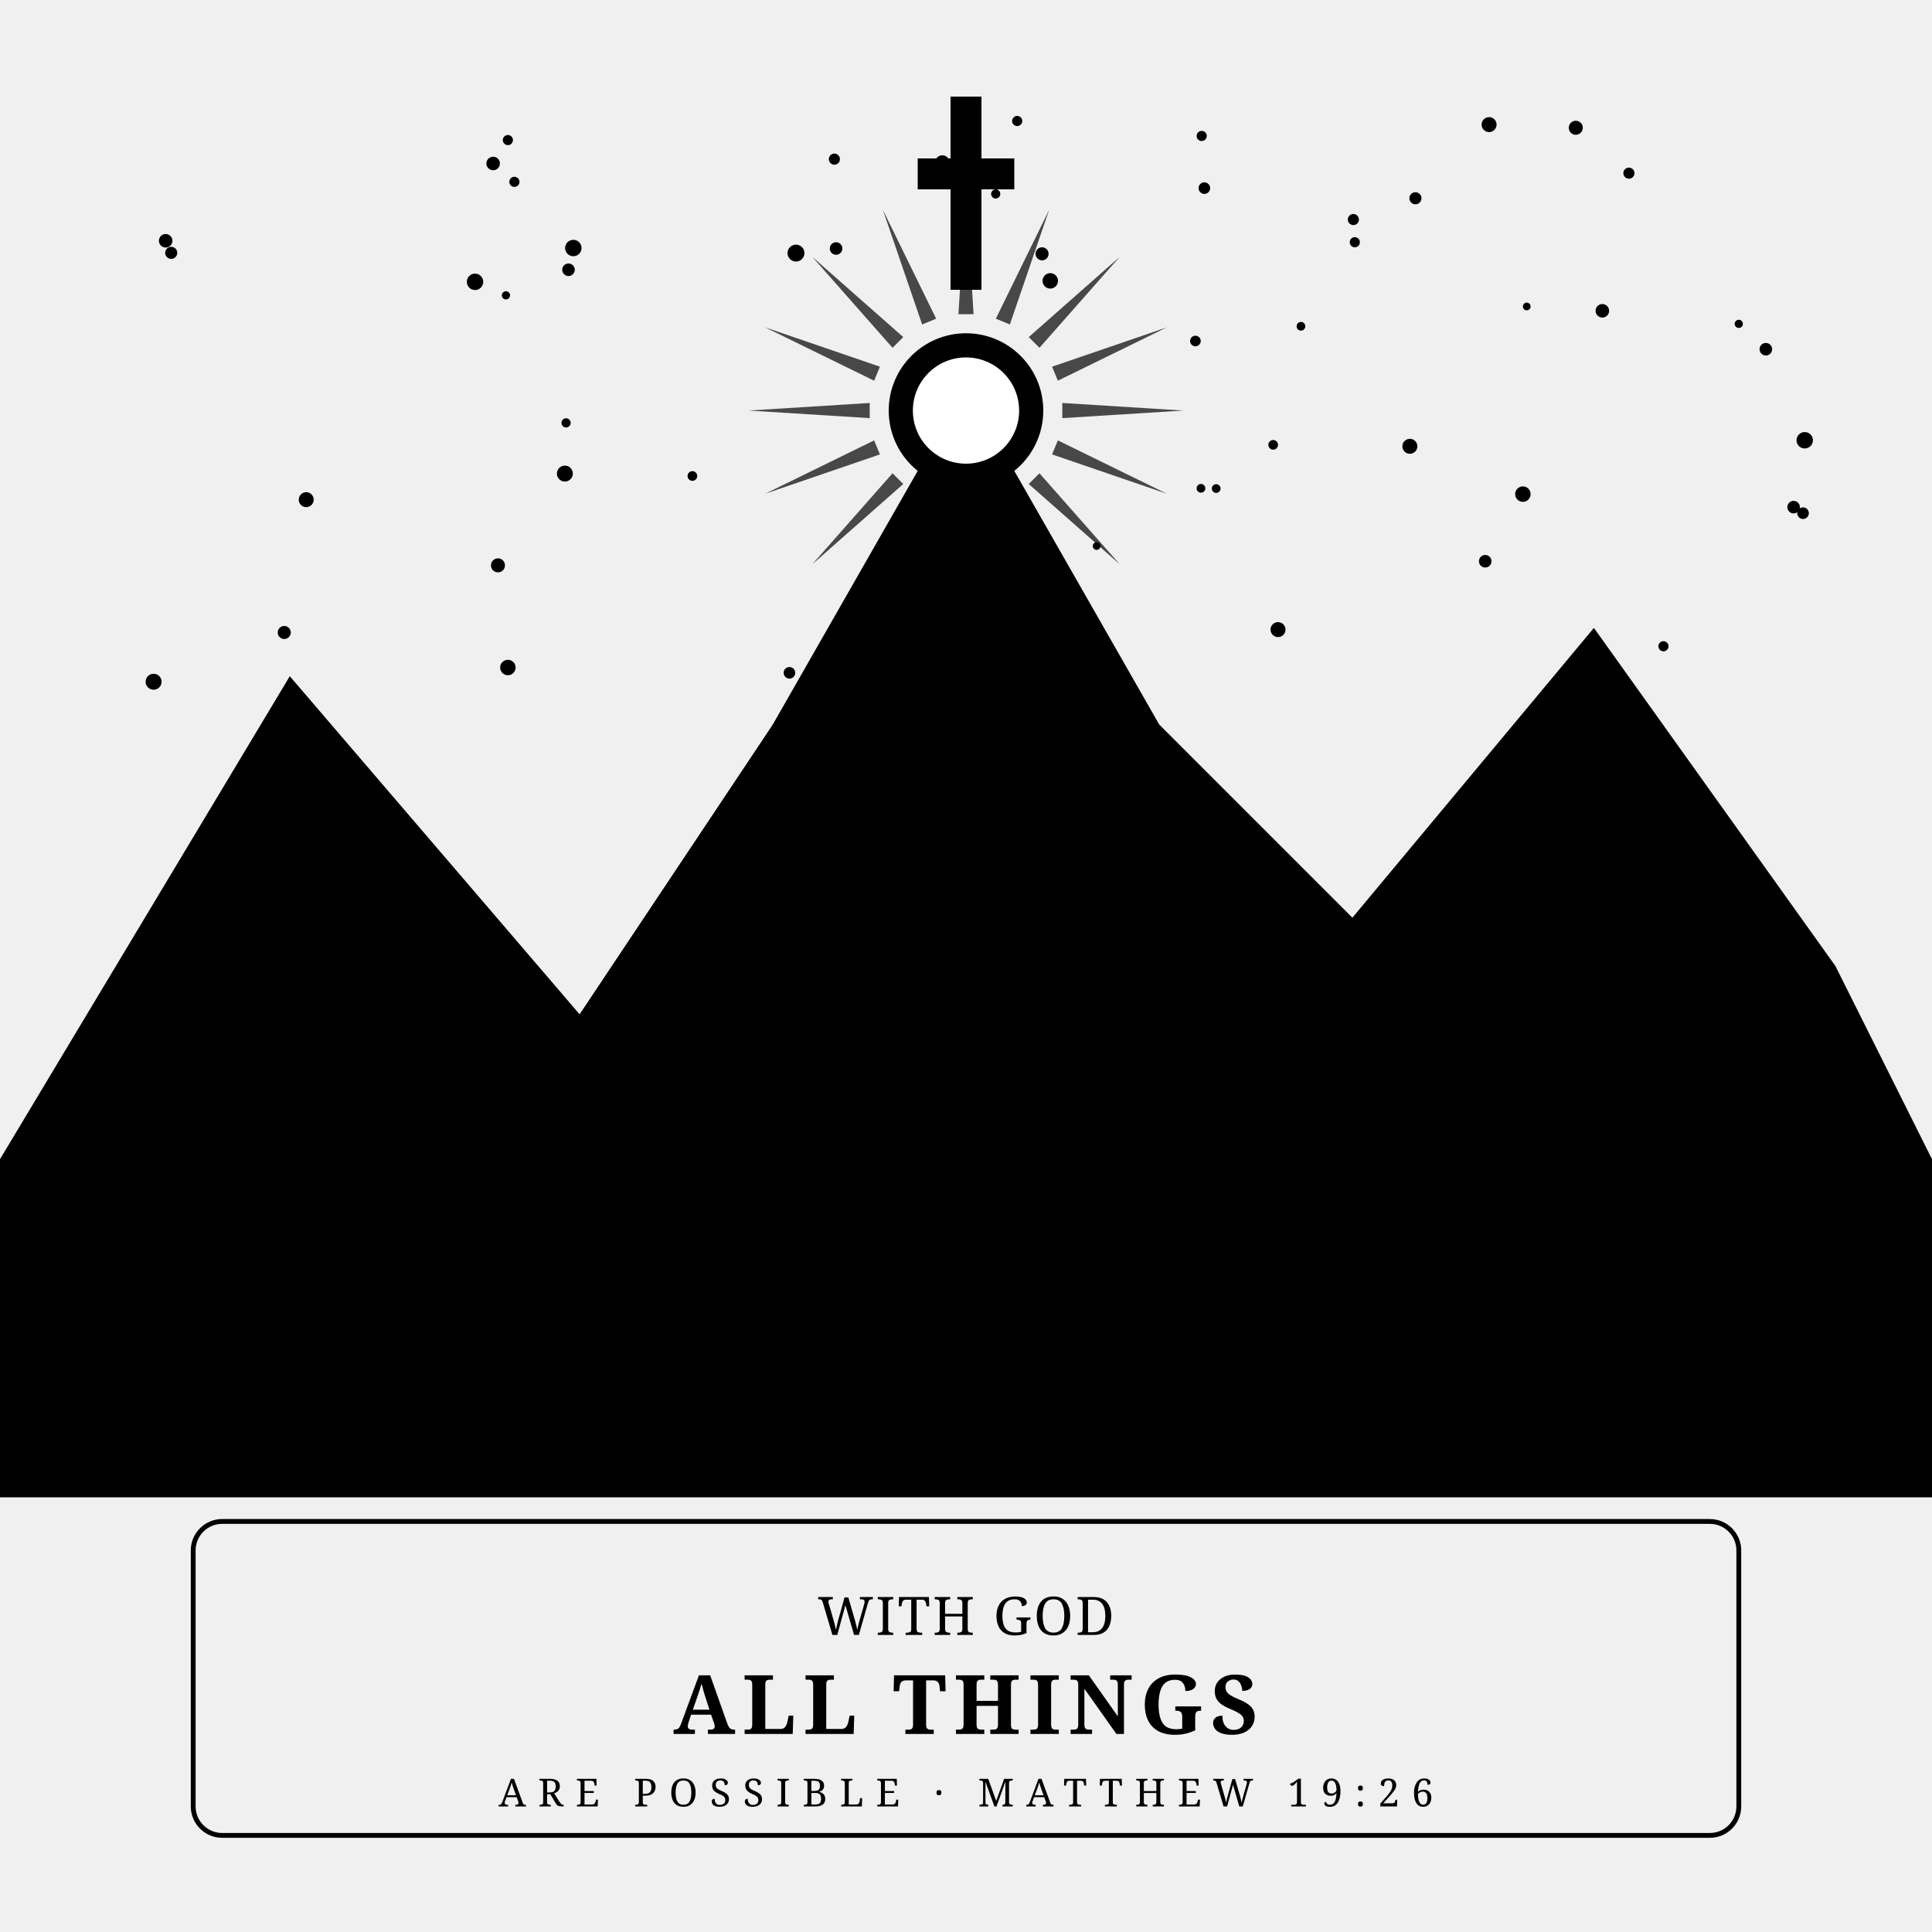
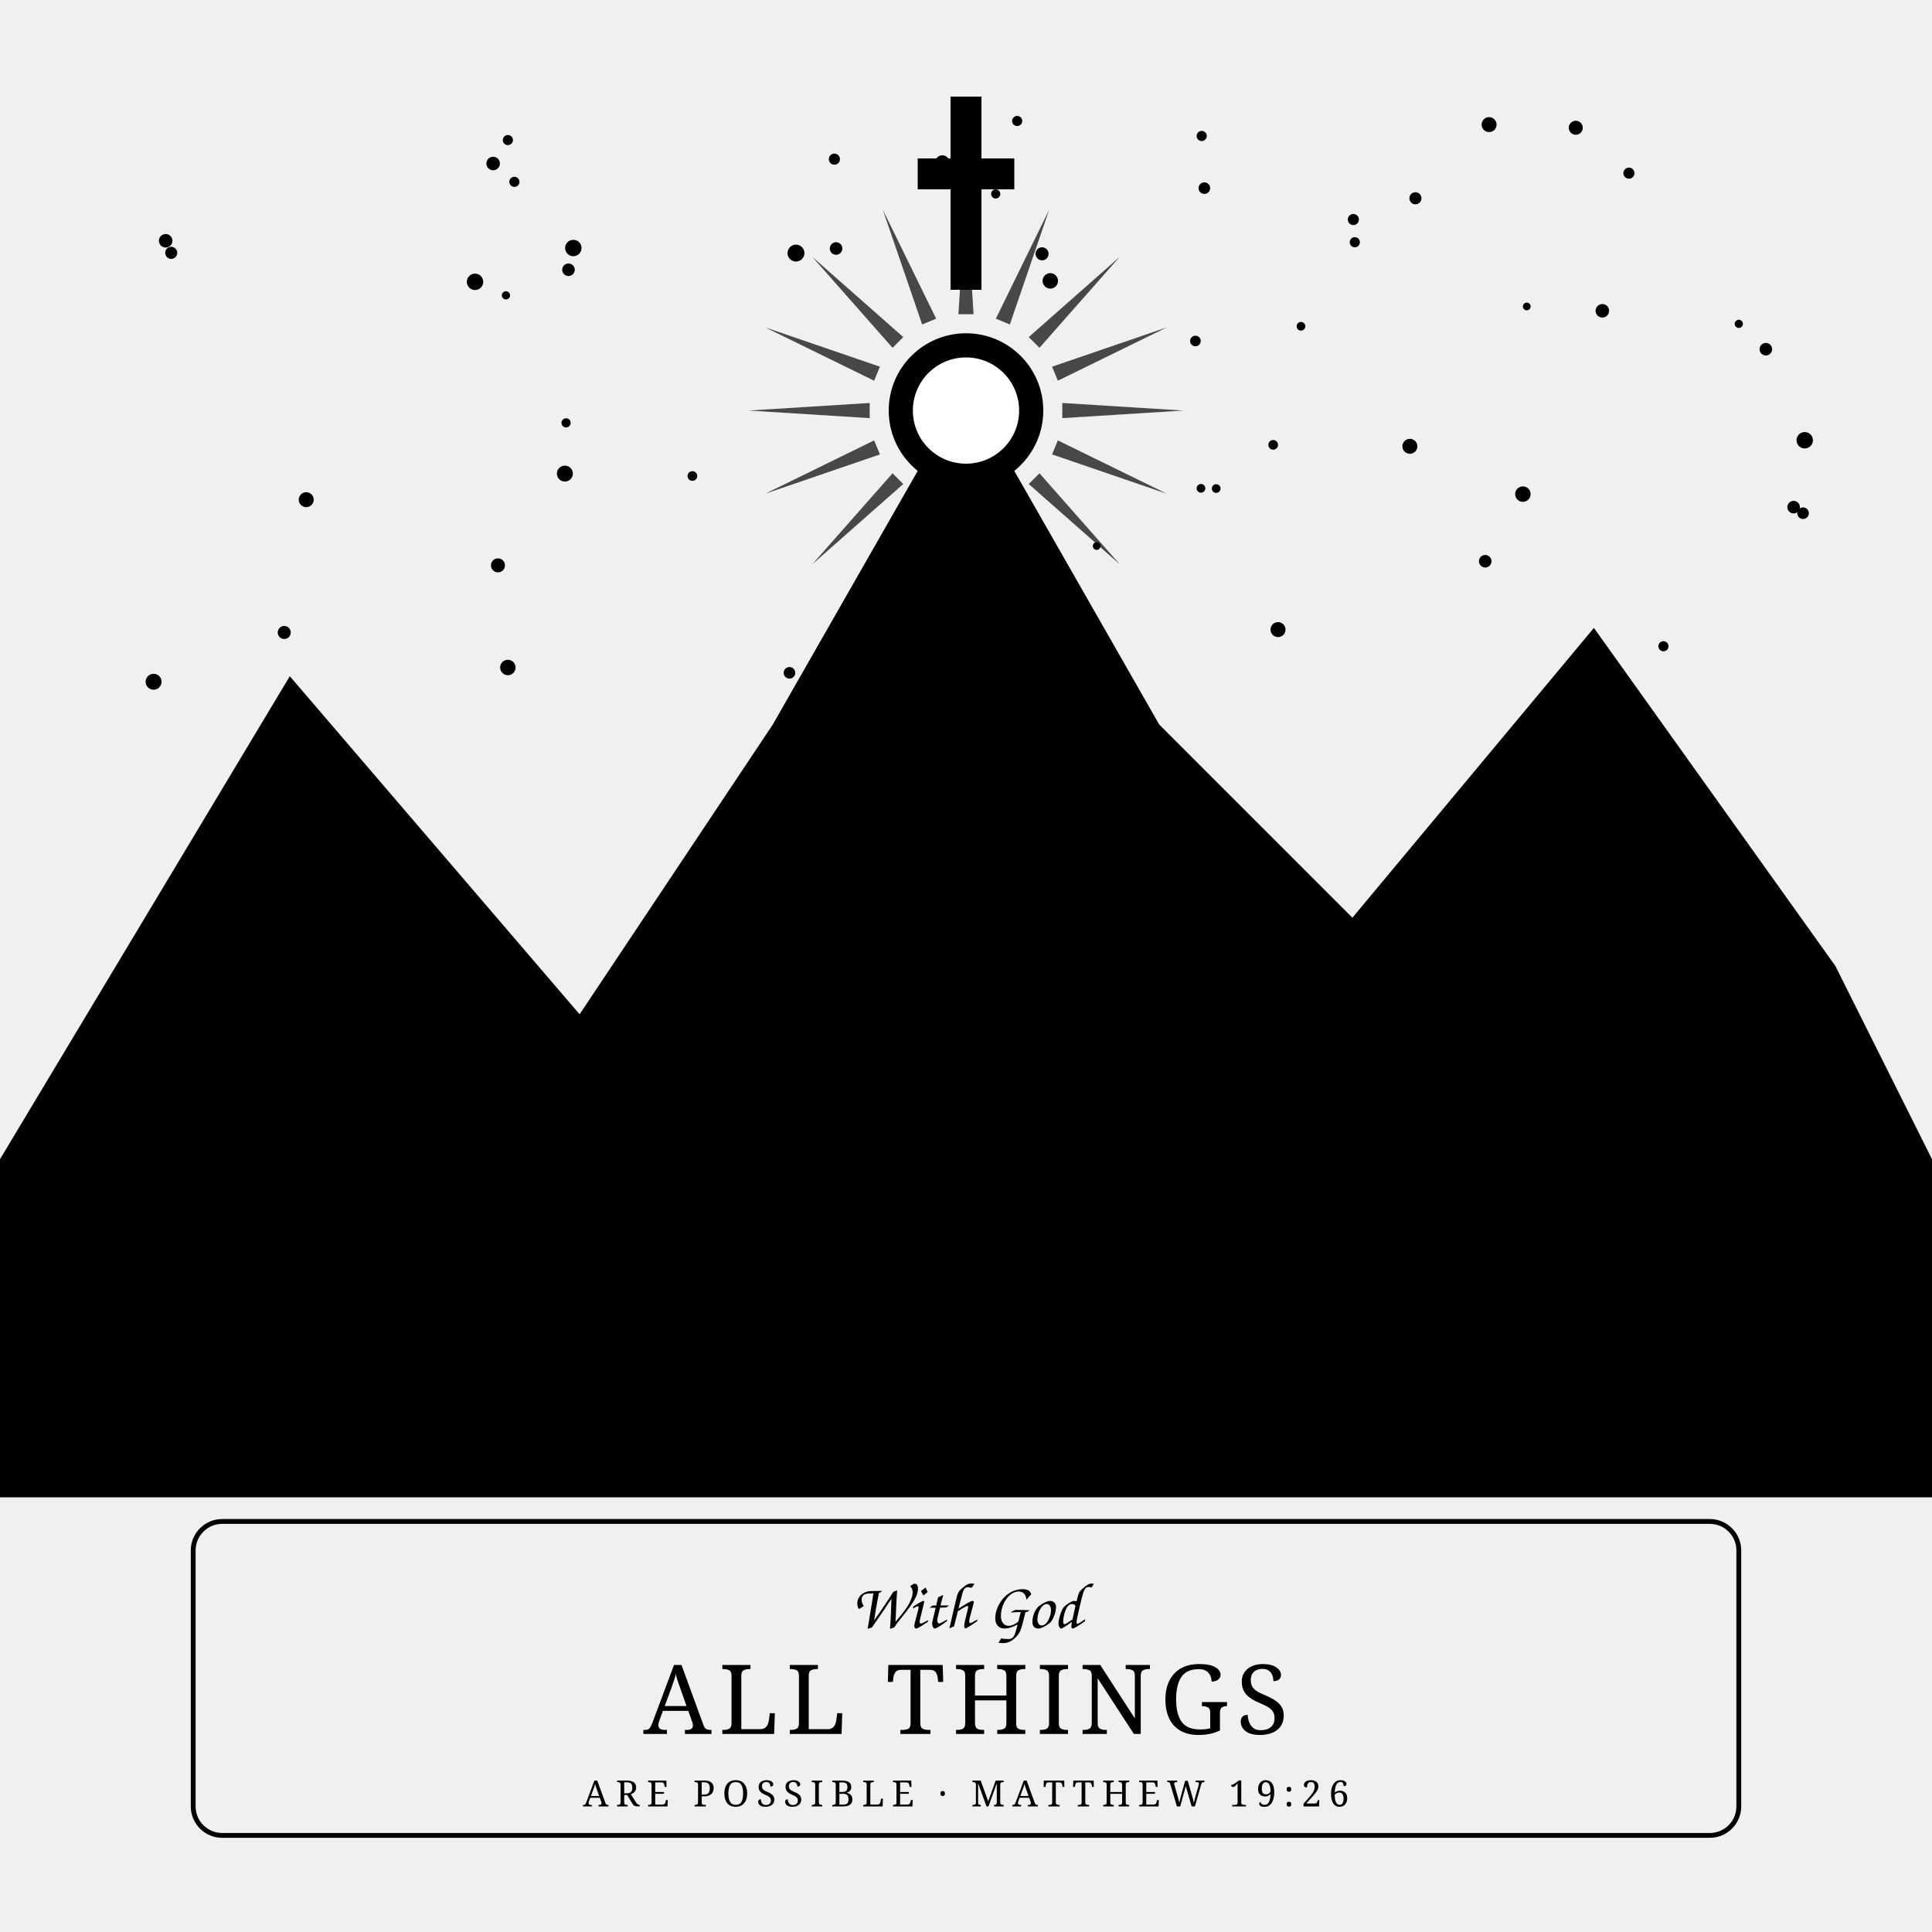
<svg xmlns="http://www.w3.org/2000/svg" viewBox="0 0 800 800" width="800" height="800">
  <rect width="800" height="800" fill="none" />
+   <defs>
+     <style>
+       @font-face { font-family: 'DancingScript'; src: url('/usr/local/share/fonts/DancingScript-Bold.ttf'); }
+       @font-face { font-family: 'Oswald'; src: url('/usr/local/share/fonts/Oswald-Bold.ttf'); }
+       @font-face { font-family: 'Playfair'; src: url('/usr/local/share/fonts/PlayfairDisplay-Bold.ttf'); }
+       @font-face { font-family: 'PlayfairItalic'; src: url('/usr/local/share/fonts/PlayfairDisplay-Italic.ttf'); }
+     </style>
+   </defs>
  <circle cx="497.6" cy="56.3" r="2.1" fill="black" />
  <circle cx="206.2" cy="234.1" r="2.9" fill="black" />
  <circle cx="674.5" cy="71.7" r="2.3" fill="black" />
  <circle cx="70.9" cy="104.7" r="2.5" fill="black" />
  <circle cx="68.6" cy="99.7" r="2.8" fill="black" />
  <circle cx="431.5" cy="105.1" r="2.7" fill="black" />
  <circle cx="616.6" cy="51.6" r="3.1" fill="black" />
  <circle cx="538.7" cy="135.1" r="1.8" fill="black" />
  <circle cx="720.0" cy="134.1" r="1.7" fill="black" />
  <circle cx="117.7" cy="261.9" r="2.7" fill="black" />
  <circle cx="615.0" cy="232.4" r="2.6" fill="black" />
  <circle cx="731.2" cy="144.6" r="2.6" fill="black" />
  <circle cx="630.6" cy="204.6" r="3.2" fill="black" />
  <circle cx="454.1" cy="226.1" r="1.6" fill="black" />
  <circle cx="209.5" cy="122.3" r="1.7" fill="black" />
  <circle cx="213.0" cy="75.3" r="2.1" fill="black" />
  <circle cx="495.0" cy="141.2" r="2.2" fill="black" />
  <circle cx="196.7" cy="116.7" r="3.4" fill="black" />
  <circle cx="503.6" cy="202.3" r="1.8" fill="black" />
  <circle cx="560.4" cy="90.9" r="2.3" fill="black" />
  <circle cx="742.7" cy="210.0" r="2.6" fill="black" />
  <circle cx="529.2" cy="260.7" r="3.1" fill="black" />
  <circle cx="210.3" cy="58.0" r="2.1" fill="black" />
  <circle cx="237.4" cy="102.7" r="3.4" fill="black" />
  <circle cx="663.5" cy="128.7" r="2.8" fill="black" />
  <circle cx="326.9" cy="278.6" r="2.4" fill="black" />
  <circle cx="235.4" cy="111.7" r="2.6" fill="black" />
  <circle cx="233.9" cy="196.1" r="3.3" fill="black" />
  <circle cx="329.6" cy="104.8" r="3.5" fill="black" />
  <circle cx="406.7" cy="72.7" r="1.6" fill="black" />
  <circle cx="126.8" cy="206.9" r="3.1" fill="black" />
  <circle cx="345.5" cy="65.9" r="2.3" fill="black" />
  <circle cx="747.3" cy="182.3" r="3.4" fill="black" />
  <circle cx="652.5" cy="52.9" r="2.9" fill="black" />
  <circle cx="527.2" cy="184.2" r="2.0" fill="black" />
  <circle cx="498.7" cy="77.9" r="2.4" fill="black" />
  <circle cx="367.6" cy="288.5" r="3.3" fill="black" />
  <circle cx="234.4" cy="175.1" r="1.9" fill="black" />
  <circle cx="688.8" cy="267.6" r="2.1" fill="black" />
  <circle cx="497.3" cy="202.2" r="1.8" fill="black" />
  <circle cx="583.8" cy="184.8" r="3.1" fill="black" />
  <circle cx="421.2" cy="50.1" r="2.1" fill="black" />
  <circle cx="63.6" cy="282.3" r="3.3" fill="black" />
  <circle cx="632.2" cy="126.9" r="1.6" fill="black" />
  <circle cx="664.6" cy="286.7" r="1.7" fill="black" />
  <circle cx="390.2" cy="67.3" r="3.0" fill="black" />
  <circle cx="586.1" cy="82.1" r="2.5" fill="black" />
  <circle cx="434.9" cy="116.3" r="3.2" fill="black" />
  <circle cx="346.2" cy="102.9" r="2.6" fill="black" />
  <circle cx="561.0" cy="100.3" r="2.1" fill="black" />
  <circle cx="746.6" cy="212.5" r="2.4" fill="black" />
  <circle cx="412.3" cy="80.3" r="1.9" fill="black" />
  <circle cx="286.7" cy="197.1" r="2.0" fill="black" />
  <circle cx="204.2" cy="67.7" r="2.8" fill="black" />
  <circle cx="210.3" cy="276.4" r="3.2" fill="black" />
  <path d="M 0,620 L 0,480 L 120,280 L 240,420 L 320,300 L 400,160 L 480,300 L 560,380 L 660,260 L 760,400 L 800,480 L 800,620 Z" fill="black" />
  <path d="M 393.6,40.0 L 406.4,40.0 L 406.4,65.6 L 420.0,65.6 L 420.0,78.4 L 406.4,78.4 L 406.4,120.0 L 393.6,120.0 L 393.6,78.4 L 380.0,78.4 L 380.0,65.6 L 393.6,65.6 Z" fill="black" />
  <path d="M 439.877,166.862 L 490.000,170.000 L 439.877,173.138 Z M 438.042,182.361 L 483.149,204.442 L 435.640,188.160 Z M 430.416,195.978 L 463.640,233.640 L 425.978,200.416 Z M 418.160,205.640 L 434.442,253.149 L 412.361,208.042 Z M 403.138,209.877 L 400.000,260.000 L 396.862,209.877 Z M 387.639,208.042 L 365.558,253.149 L 381.840,205.640 Z M 374.022,200.416 L 336.360,233.640 L 369.584,195.978 Z M 364.360,188.160 L 316.851,204.442 L 361.958,182.361 Z M 360.123,173.138 L 310.000,170.000 L 360.123,166.862 Z M 361.958,157.639 L 316.851,135.558 L 364.360,151.840 Z M 369.584,144.022 L 336.360,106.360 L 374.022,139.584 Z M 381.840,134.360 L 365.558,86.851 L 387.639,131.958 Z M 396.862,130.123 L 400.000,80.000 L 403.138,130.123 Z M 412.361,131.958 L 434.442,86.851 L 418.160,134.360 Z M 425.978,139.584 L 463.640,106.360 L 430.416,144.022 Z M 435.640,151.840 L 483.149,135.558 L 438.042,157.639 Z" fill="black" opacity="0.7" />
  <circle cx="400" cy="170" r="32" fill="black" />
  <circle cx="400" cy="170" r="22" fill="white" />
  <rect x="80" y="630" width="640" height="130" rx="12" fill="none" stroke="black" stroke-width="2" />
-   <text x="400" y="677" text-anchor="middle" font-family="Georgia, serif" font-size="22" fill="black" letter-spacing="1">WITH GOD</text>
-   <text x="400" y="718" text-anchor="middle" font-family="Georgia, serif" font-size="34" font-weight="bold" fill="black" letter-spacing="3">ALL THINGS</text>
-   <text x="400" y="748" text-anchor="middle" font-family="Georgia, serif" font-size="16" fill="black" letter-spacing="5">ARE POSSIBLE  ·  MATTHEW 19:26</text>
+   <text x="400" y="674" text-anchor="middle" font-family="DancingScript, cursive" font-size="27" fill="black">With God</text>
+   <text x="400" y="718" text-anchor="middle" font-family="Oswald, Georgia, serif" font-size="40" fill="black" letter-spacing="3">ALL THINGS</text>
+   <text x="400" y="748" text-anchor="middle" font-family="PlayfairItalic, Georgia, serif" font-size="15" fill="black" letter-spacing="3">ARE POSSIBLE  ·  MATTHEW 19:26</text>
</svg>
